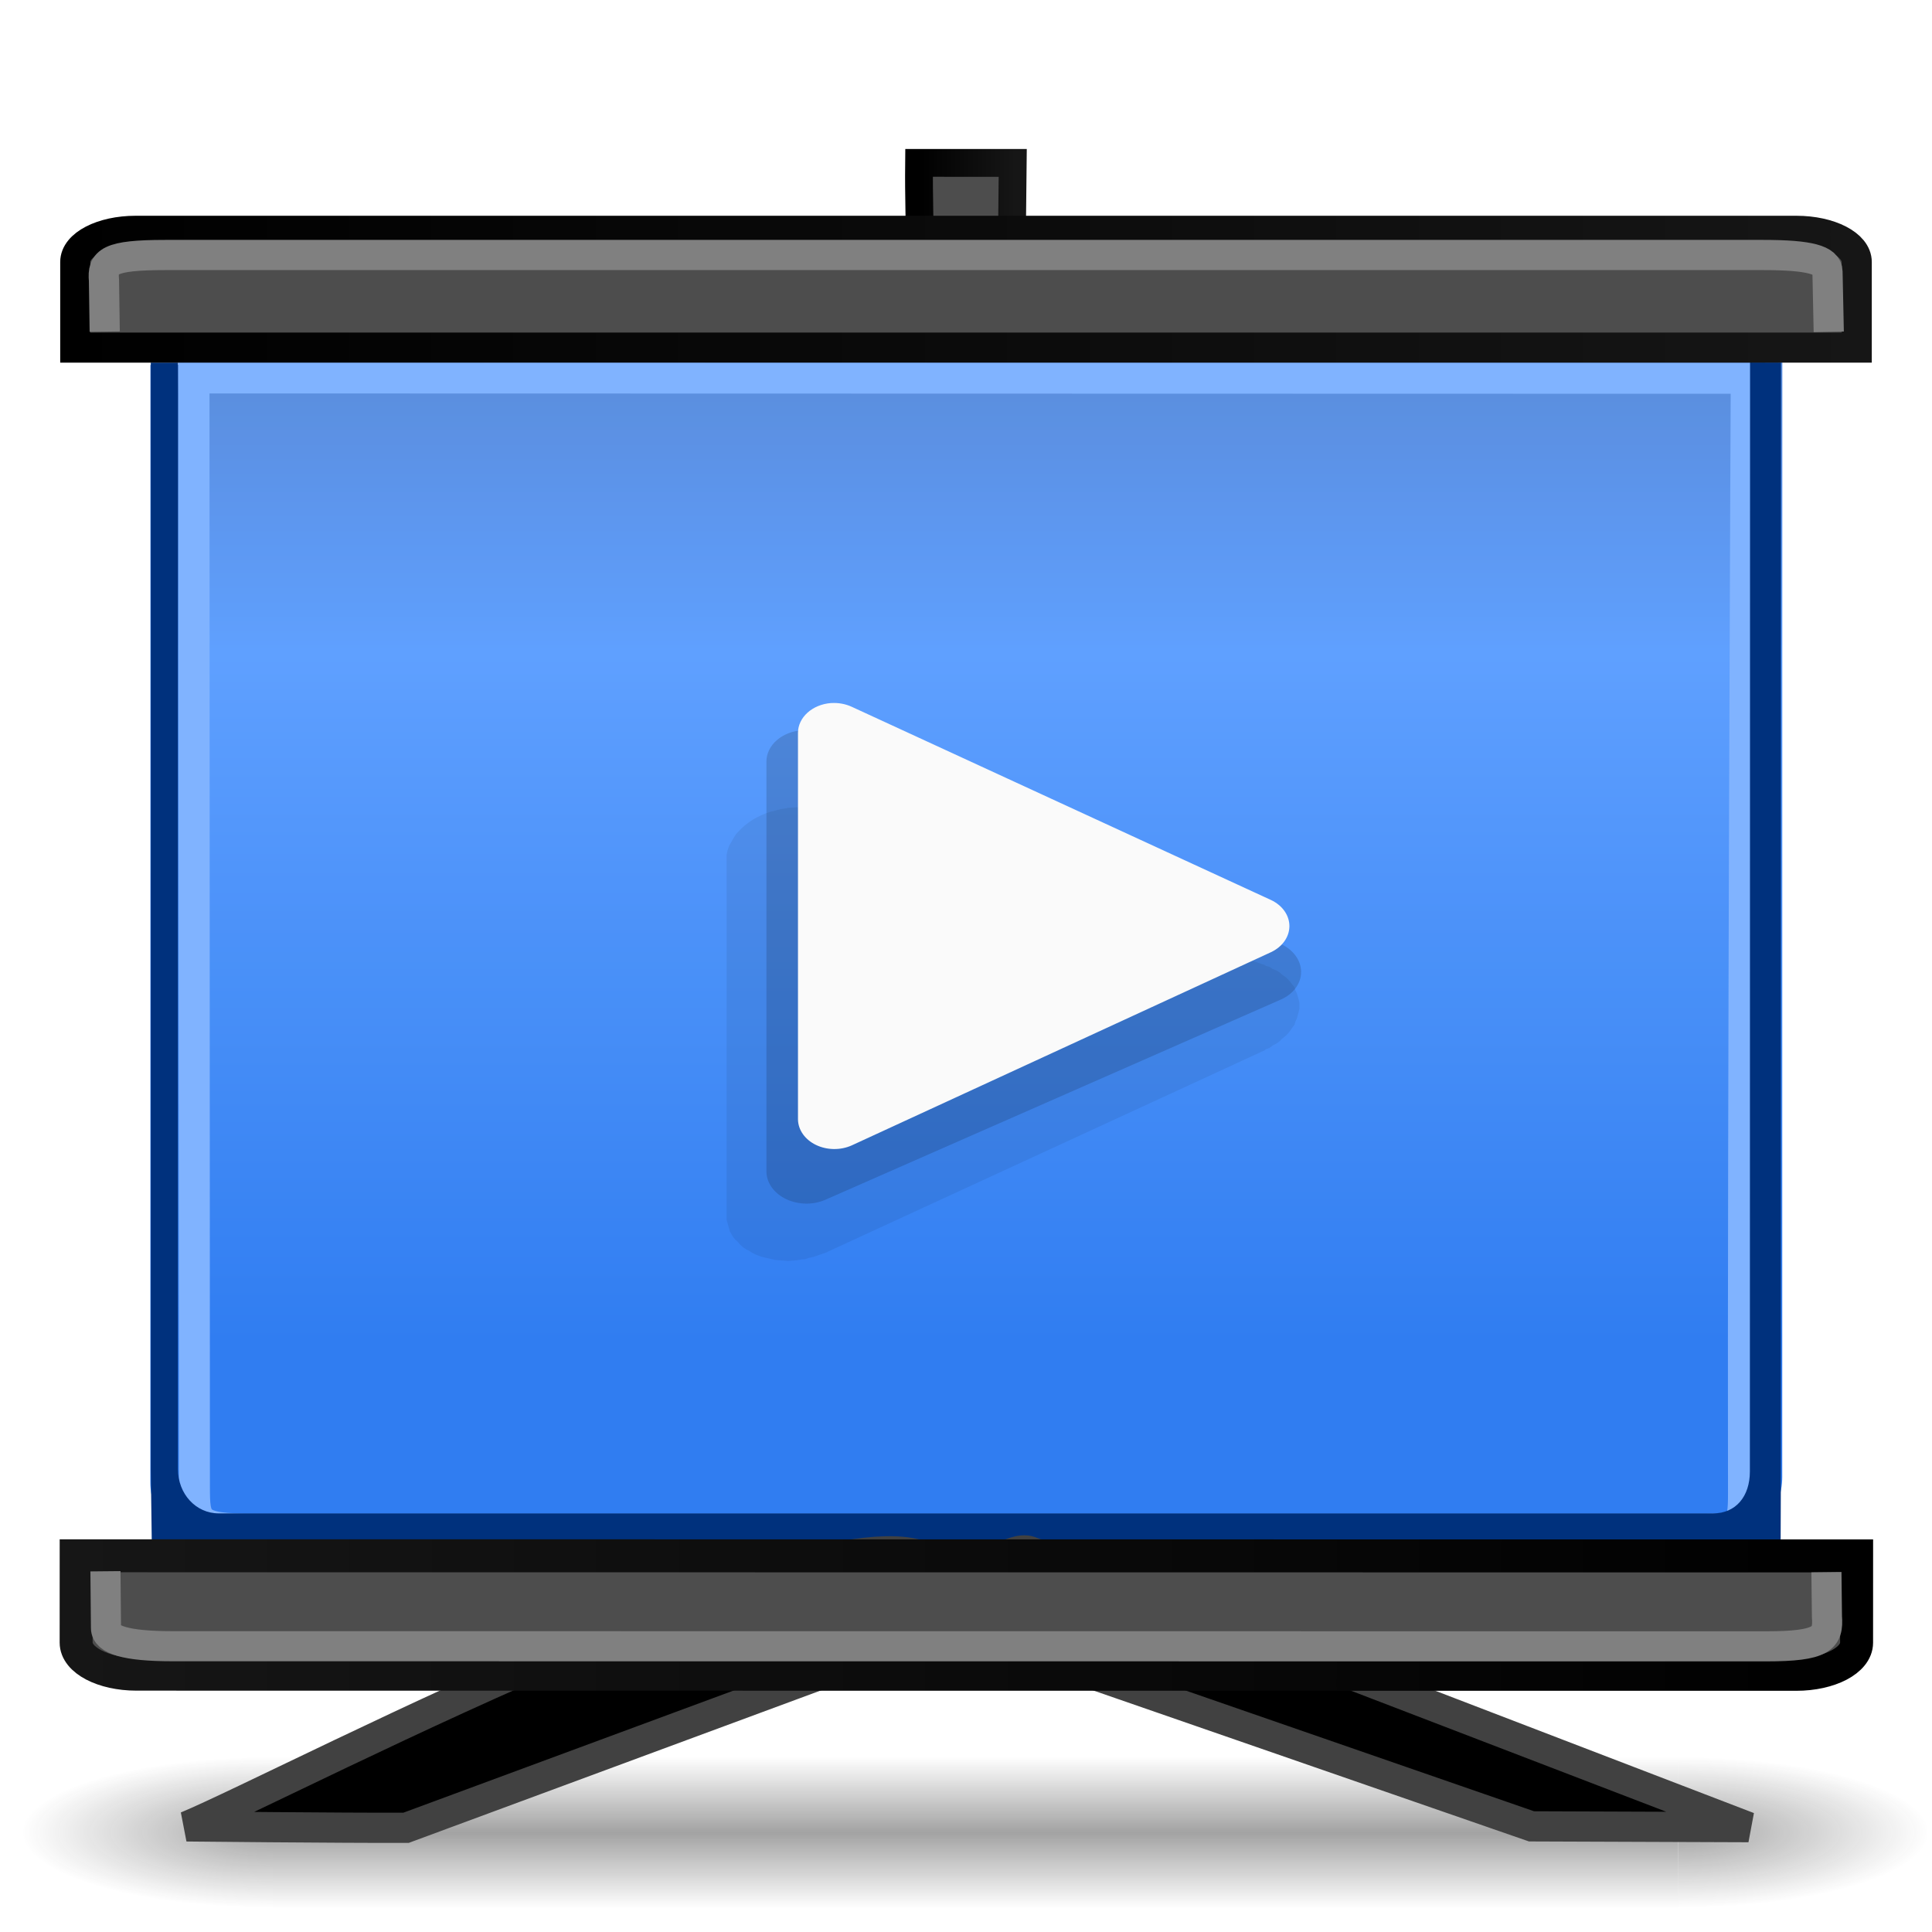
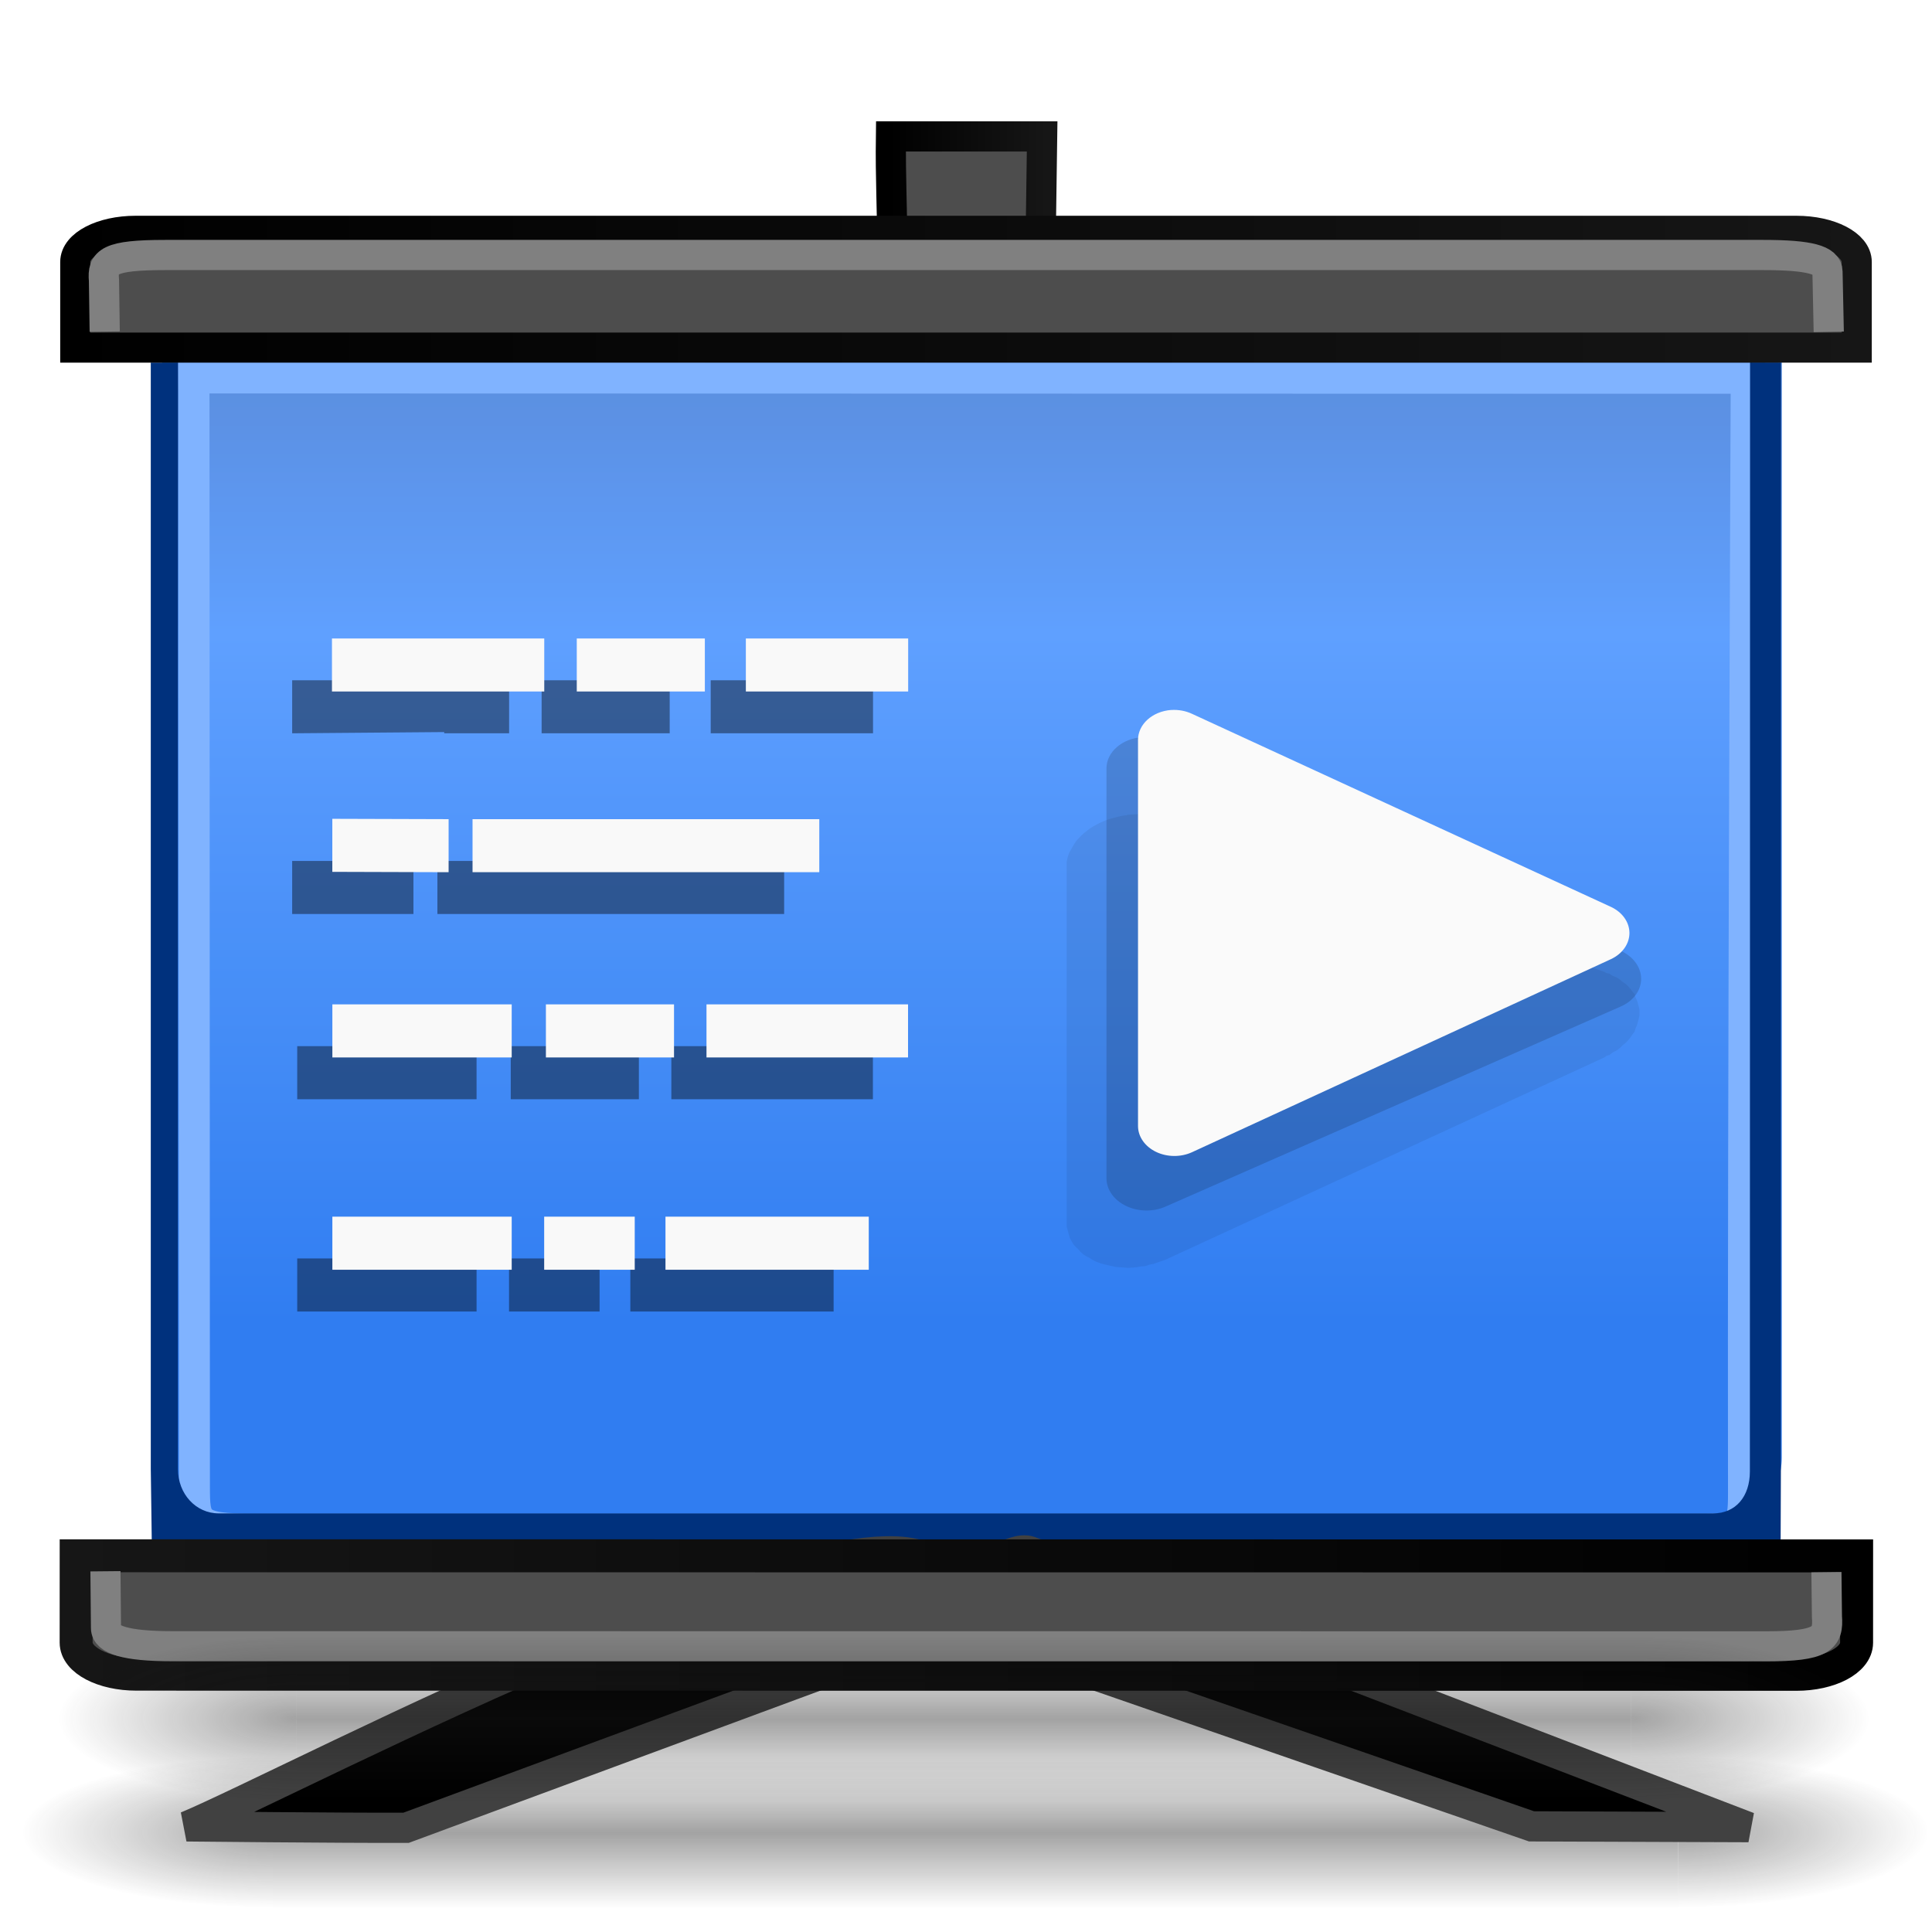
<svg xmlns="http://www.w3.org/2000/svg" xmlns:ns1="http://www.openswatchbook.org/uri/2009/osb" xmlns:xlink="http://www.w3.org/1999/xlink" id="svg2453" height="64" width="64" version="1.0">
  <defs id="defs2455">
    <linearGradient id="linearGradient6532">
      <stop style="stop-color:#548ade;stop-opacity:1" offset="0" id="stop6534" />
      <stop id="stop6540" offset="0.272" style="stop-color:#589cff;stop-opacity:1" />
      <stop style="stop-color:#2878f0;stop-opacity:1" offset="1" id="stop6536" />
    </linearGradient>
    <linearGradient id="linearGradient6490" ns1:paint="gradient">
      <stop style="stop-color:#000000;stop-opacity:1;" offset="0" id="stop6492" />
      <stop style="stop-color:#000000;stop-opacity:0;" offset="1" id="stop6494" />
    </linearGradient>
    <linearGradient id="linearGradient5641" ns1:paint="solid">
      <stop style="stop-color:#000000;stop-opacity:1;" offset="0" id="stop5643" />
    </linearGradient>
    <linearGradient id="linearGradient3707-319-631-407-324-616-674-812-821-107-178-392-400-6-3-549-901-1-9-100-4-2">
      <stop offset="0" style="stop-color:#000000;stop-opacity:1" id="stop17839-7-3" />
      <stop offset="1" style="stop-color:#161616;stop-opacity:1" id="stop17841-4-8" />
    </linearGradient>
    <radialGradient r="2.5" gradientTransform="matrix(2.0038,0,0,1.4,27.988,-17.4)" cx="4.993" cy="43.5" gradientUnits="userSpaceOnUse" id="c">
      <stop id="stop4912" offset="0" stop-color="#181818" />
      <stop id="stop4914" offset="1" stop-opacity="0" stop-color="#181818" />
    </radialGradient>
    <radialGradient r="2.5" gradientTransform="matrix(2.0038,0,0,1.4,-20.012,-104.4)" cx="4.993" cy="43.5" gradientUnits="userSpaceOnUse" id="b">
      <stop id="stop4917" offset="0" stop-color="#181818" />
      <stop id="stop4919" offset="1" stop-opacity="0" stop-color="#181818" />
    </radialGradient>
    <linearGradient x1="25.058" y1="47.028" x2="25.058" gradientUnits="userSpaceOnUse" y2="39.999" id="f">
      <stop id="stop4922" offset="0" stop-opacity="0" stop-color="#181818" />
      <stop id="stop4924" offset=".5" stop-color="#181818" />
      <stop id="stop4926" offset="1" stop-opacity="0" stop-color="#181818" />
    </linearGradient>
    <linearGradient xlink:href="#linearGradient3707-319-631-407-324-616-674-812-821-107-178-392-400-6-3-549-901-1-9-100-4-2" id="linearGradient6504" x1="2.252" y1="14.272" x2="62.399" y2="14.272" gradientUnits="userSpaceOnUse" gradientTransform="matrix(0.9976838,0,0,0.5323295,-0.251081,1.982942)" />
-     <linearGradient xlink:href="#linearGradient6532" id="linearGradient6538" x1="32.275" y1="19.415" x2="32.275" y2="51.415" gradientUnits="userSpaceOnUse" gradientTransform="matrix(0.8994208,0,0,0.9817135,2.933736,-5.987293)" />
+     <linearGradient xlink:href="#linearGradient6532" id="linearGradient6538" x1="32.275" y1="19.415" x2="32.275" y2="51.415" gradientUnits="userSpaceOnUse" gradientTransform="matrix(0.8926622,0,0,0.9817135,3.339732,-6.627918)" />
    <radialGradient xlink:href="#c" id="radialGradient4213" gradientUnits="userSpaceOnUse" gradientTransform="matrix(2.0038,0,0,1.4,27.988,-17.4)" cx="4.993" cy="43.5" r="2.5" />
    <radialGradient xlink:href="#b" id="radialGradient4215" gradientUnits="userSpaceOnUse" gradientTransform="matrix(2.0038,0,0,1.4,-20.012,-104.4)" cx="4.993" cy="43.5" r="2.5" />
    <linearGradient xlink:href="#f" id="linearGradient4217" gradientUnits="userSpaceOnUse" x1="25.058" y1="47.028" x2="25.058" y2="39.999" />
    <linearGradient xlink:href="#linearGradient3707-319-631-407-324-616-674-812-821-107-178-392-400-6-3-549-901-1-9-100-4-2" id="linearGradient4223" gradientUnits="userSpaceOnUse" gradientTransform="matrix(-0.9970871,-8.6911381e-5,1.8949314e-4,-0.5396258,64.24038,61.20455)" x1="2.252" y1="14.272" x2="62.399" y2="14.272" />
-     <linearGradient xlink:href="#linearGradient3707-319-631-407-324-616-674-812-821-107-178-392-400-6-3-549-901-1-9-100-4-2" id="linearGradient4231" gradientUnits="userSpaceOnUse" gradientTransform="matrix(0.05374904,0,0,0.4344139,30.27789,0.7154782)" x1="2.252" y1="14.272" x2="62.399" y2="14.272" />
+     <linearGradient xlink:href="#linearGradient3707-319-631-407-324-616-674-812-821-107-178-392-400-6-3-549-901-1-9-100-4-2" id="linearGradient4231" gradientUnits="userSpaceOnUse" gradientTransform="matrix(0.08676584,0,0,0.5324263,29.24359,-1.217683)" x1="2.252" y1="14.272" x2="62.399" y2="14.272" />
+     <linearGradient id="linearGradient3924-4">
+       <stop offset="0" style="stop-color:#ffffff;stop-opacity:1" id="stop3926-8" />
+       <stop offset="0.063" style="stop-color:#ffffff;stop-opacity:0.235" id="stop3928-6" />
+       <stop offset="0.951" style="stop-color:#ffffff;stop-opacity:0.157" id="stop3930-4" />
+       <stop offset="1" style="stop-color:#ffffff;stop-opacity:0.392" id="stop3932-4" />
+     </linearGradient>
+     <linearGradient id="linearGradient5344-867-2">
+       <stop id="stop5559-5" style="stop-color:#f9c590;stop-opacity:1" offset="0" />
+       <stop id="stop5561-3" style="stop-color:#f19860;stop-opacity:1" offset="0.397" />
+       <stop id="stop5563-5" style="stop-color:#ce5d36;stop-opacity:1" offset="1" />
+     </linearGradient>
+     <linearGradient id="linearGradient4288">
+       <stop offset="0" style="stop-color:#b95b20;stop-opacity:1" id="stop4290" />
+       <stop offset="1" style="stop-color:#ed8137;stop-opacity:1" id="stop4292" />
+     </linearGradient>
+     <linearGradient id="linearGradient3104-5-6">
+       <stop id="stop3106-9-1" style="stop-color:#aaaaaa;stop-opacity:1" offset="0" />
+       <stop id="stop3108-9" style="stop-color:#c8c8c8;stop-opacity:1" offset="1" />
+     </linearGradient>
+     <linearGradient gradientTransform="translate(2.4e-6,0.9674487)" gradientUnits="userSpaceOnUse" xlink:href="#linearGradient3924-4" id="linearGradient3084" y2="43" x2="24" y1="5" x1="24" />
+     <radialGradient gradientTransform="matrix(0,2.644472,-2.797536,-7.1978467e-8,55.57302,-14.64146)" gradientUnits="userSpaceOnUse" xlink:href="#linearGradient3600" id="radialGradient3093" fy="8.45" fx="7.496" r="20" cy="8.45" cx="7.496" />
+     <linearGradient id="linearGradient3600">
+       <stop offset="0" style="stop-color:#f4f4f4;stop-opacity:1" id="stop3602" />
+       <stop offset="1" style="stop-color:#dbdbdb;stop-opacity:1" id="stop3604" />
+     </linearGradient>
+     <linearGradient gradientTransform="matrix(1.363636,0,0,1.363636,-0.7929132,-1.750068)" gradientUnits="userSpaceOnUse" xlink:href="#linearGradient3104-5-6" id="linearGradient3095" y2="3.899" x2="24" y1="44" x1="24" />
+     <linearGradient gradientUnits="userSpaceOnUse" xlink:href="#linearGradient3104-5-6" id="linearGradient3098" y2="3" x2="20" y1="43" x1="20" gradientTransform="matrix(1.363636,0,0,1.363636,-0.7929124,-3.069302)" />
+     <radialGradient gradientTransform="matrix(2.003784,0,0,1.4,27.98813,-17.4)" gradientUnits="userSpaceOnUse" xlink:href="#linearGradient3688-166-749" id="radialGradient2873-966-168" fy="43.5" fx="4.993" r="2.5" cy="43.5" cx="4.993" />
+     <linearGradient id="linearGradient3688-166-749">
+       <stop offset="0" style="stop-color:#181818;stop-opacity:1" id="stop2883" />
+       <stop offset="1" style="stop-color:#181818;stop-opacity:0" id="stop2885" />
+     </linearGradient>
+     <radialGradient gradientTransform="matrix(2.003784,0,0,1.4,-20.01187,-104.4)" gradientUnits="userSpaceOnUse" xlink:href="#linearGradient3688-166-749" id="radialGradient2875-742-326" fy="43.5" fx="4.993" r="2.5" cy="43.5" cx="4.993" />
+     <linearGradient gradientUnits="userSpaceOnUse" xlink:href="#linearGradient3702-501-757" id="linearGradient2877-634-617" y2="39.999" x2="25.058" y1="47.028" x1="25.058" />
+     <linearGradient id="linearGradient3702-501-757">
+       <stop offset="0" style="stop-color:#181818;stop-opacity:0" id="stop2895" />
+       <stop offset="0.5" style="stop-color:#181818;stop-opacity:1" id="stop2897" />
+       <stop offset="1" style="stop-color:#181818;stop-opacity:0" id="stop2899" />
+     </linearGradient>
+     <radialGradient r="20" fy="8.45" fx="7.496" cy="8.45" cx="7.496" gradientTransform="matrix(0,1.93928,-2.051527,-5.2784231e-8,16.65095,1.171514)" gradientUnits="userSpaceOnUse" id="radialGradient3049" xlink:href="#linearGradient3600" />
+     <linearGradient y2="3.899" x2="24" y1="44" x1="24" gradientTransform="translate(-24.68408,10.62521)" gradientUnits="userSpaceOnUse" id="linearGradient3051" xlink:href="#linearGradient3104-5-6" />
+     <radialGradient r="20" fy="8.45" fx="7.496" cy="8.45" cx="7.496" gradientTransform="matrix(0,1.93928,-2.051527,-5.2784231e-8,5.793811,-9.685629)" gradientUnits="userSpaceOnUse" id="radialGradient3843" xlink:href="#linearGradient3600" />
+     <linearGradient y2="3.899" x2="24" y1="44" x1="24" gradientTransform="translate(-35.54123,-0.2319351)" gradientUnits="userSpaceOnUse" id="linearGradient3845" xlink:href="#linearGradient3104-5-6" />
+     <radialGradient r="20" fy="8.45" fx="7.496" cy="8.45" cx="7.496" gradientTransform="matrix(0,1.93928,-2.051527,-5.2784231e-8,6.079525,19.60009)" gradientUnits="userSpaceOnUse" id="radialGradient3849" xlink:href="#linearGradient3600" />
+     <linearGradient y2="3.899" x2="24" y1="44" x1="24" gradientTransform="translate(-35.25551,29.05378)" gradientUnits="userSpaceOnUse" id="linearGradient3851" xlink:href="#linearGradient3104-5-6" />
+     <radialGradient r="20" fy="8.45" fx="7.496" cy="8.45" cx="7.496" gradientTransform="matrix(1.371278,1.371278,-1.450649,1.450649,12.60239,-10.94562)" gradientUnits="userSpaceOnUse" id="radialGradient3853" xlink:href="#linearGradient3600" />
+     <linearGradient y2="3.899" x2="24" y1="44" x1="24" gradientTransform="matrix(0.7071068,-0.7071068,0.7071068,0.7071068,-9.941126,24.96744)" gradientUnits="userSpaceOnUse" id="linearGradient3855" xlink:href="#linearGradient3104-5-6" />
+     <radialGradient r="20" fy="8.45" fx="7.496" cy="8.45" cx="7.496" gradientTransform="matrix(0,1.93928,-2.051527,-5.2784231e-8,41.33504,-8.486255)" gradientUnits="userSpaceOnUse" id="radialGradient3858" xlink:href="#linearGradient3600" />
+     <radialGradient r="20" fy="8.45" fx="7.496" cy="8.45" cx="7.496" gradientTransform="matrix(0,1.93928,-2.051527,-5.2784231e-8,-0.2061889,-15.68563)" gradientUnits="userSpaceOnUse" id="radialGradient3863" xlink:href="#linearGradient3600" />
+     <linearGradient y2="3.899" x2="24" y1="44" x1="24" gradientTransform="translate(-41.54123,-6.231935)" gradientUnits="userSpaceOnUse" id="linearGradient3865" xlink:href="#linearGradient3104-5-6" />
+     <radialGradient id="c-6" gradientUnits="userSpaceOnUse" cy="43.5" cx="4.993" gradientTransform="matrix(2.0038,0,0,1.4,27.988,-17.4)" r="2.5">
+       <stop stop-color="#181818" offset="0" id="stop4912-0" />
+       <stop stop-color="#181818" stop-opacity="0" offset="1" id="stop4914-6" />
+     </radialGradient>
+     <radialGradient id="b-2" gradientUnits="userSpaceOnUse" cy="43.5" cx="4.993" gradientTransform="matrix(2.0038,0,0,1.4,-20.012,-104.4)" r="2.5">
+       <stop stop-color="#181818" offset="0" id="stop4917-6" />
+       <stop stop-color="#181818" stop-opacity="0" offset="1" id="stop4919-1" />
+     </radialGradient>
+     <linearGradient gradientTransform="matrix(0.9976838,0,0,0.5323295,-0.251081,1.982942)" gradientUnits="userSpaceOnUse" y2="14.272" x2="62.399" y1="14.272" x1="2.252" id="linearGradient4345" xlink:href="#linearGradient3707-319-631-407-324-616-674-812-821-107-178-392-400-6-3-549-901-1-9-100-4-2" />
+     <linearGradient y2="39.999" x2="25.058" y1="47.028" x1="25.058" gradientUnits="userSpaceOnUse" id="linearGradient4350" xlink:href="#f" />
+     <linearGradient y2="14.272" x2="62.399" y1="14.272" x1="2.252" gradientTransform="matrix(-0.9970871,-8.6911381e-5,1.8949314e-4,-0.5396258,64.24038,61.20455)" gradientUnits="userSpaceOnUse" id="linearGradient4352" xlink:href="#linearGradient3707-319-631-407-324-616-674-812-821-107-178-392-400-6-3-549-901-1-9-100-4-2" />
+     <linearGradient y2="14.272" x2="62.399" y1="14.272" x1="2.252" gradientTransform="matrix(0.05374904,0,0,0.4344139,30.27789,0.7154782)" gradientUnits="userSpaceOnUse" id="linearGradient4354" xlink:href="#linearGradient3707-319-631-407-324-616-674-812-821-107-178-392-400-6-3-549-901-1-9-100-4-2" />
  </defs>
  <g transform="matrix(1.579552,0,0,0.55556,-5.594184,37.08786)" id="g4933">
    <g style="opacity:0.4" transform="matrix(1.0526,0,0,1.2857,-1.2632,-13.429)" id="g4935">
      <rect style="fill:url(#radialGradient4213)" height="7" width="5" y="40" x="38" id="rect4937" />
      <rect style="fill:url(#radialGradient4215)" transform="scale(-1,-1)" height="7" width="5" y="-47" x="-10" id="rect4939" />
      <rect style="fill:url(#linearGradient4217)" height="7" width="28" y="40" x="10" id="rect4941" />
    </g>
  </g>
-   <path id="rect5505-21-3-8-5-2" d="m 57.23,51.081 c 1.016,0 1.808,-1.06 1.809,-2.153 l 0.004,-37.183 -54.063,0.345 0,37.017 c 0,1.094 0.818,1.974 1.833,1.974 z" style="color:#000000;display:inline;overflow:visible;visibility:visible;opacity:0.96;fill:url(#linearGradient6538);fill-opacity:1;fill-rule:nonzero;stroke:none;stroke-width:1;marker:none;enable-background:accumulate" />
+   <path d="M 30.528,8.095 A 4.004,4.004 0 0 0 28.61,8.649 L 13.568,17.343 a 4.004,4.004 0 0 0 -1.918,2.77 4.004,4.004 0 0 0 -0.043,0 4.004,4.004 0 0 0 -1.321,2.983 l -0.085,17.344 a 4.004,4.004 0 0 0 1.364,2.983 4.004,4.004 0 0 0 0,0.043 4.004,4.004 0 0 0 1.96,2.855 l 15,8.608 a 4.004,4.004 0 0 0 3.281,0.298 4.004,4.004 0 0 0 0.043,0 4.004,4.004 0 0 0 3.409,-0.256 l 15,-8.651 a 4.004,4.004 0 0 0 1.918,-2.727 4.004,4.004 0 0 0 1.491,-3.068 l 0,-17.344 A 4.004,4.004 0 0 0 52.304,20.198 4.004,4.004 0 0 0 50.343,17.343 L 35.301,8.692 A 4.004,4.004 0 0 0 32.02,8.351 4.004,4.004 0 0 0 30.528,8.095 Z" id="path4564-0" style="color:#000000;display:inline;overflow:visible;visibility:visible;opacity:0.05;fill:url(#linearGradient3098);fill-opacity:1;fill-rule:nonzero;stroke:none;stroke-width:0.733;stroke-miterlimit:4;stroke-dasharray:none;marker:none;enable-background:accumulate" />
+   <path id="rect5505-21-3-8-5-2" d="m 57.228,50.441 c 1.008,0 1.795,-1.06 1.795,-2.153 l 0.004,-37.183 -53.657,0.345 0,37.017 c 0,1.094 0.812,1.974 1.82,1.974 z" style="color:#000000;display:inline;overflow:visible;visibility:visible;opacity:0.96;fill:url(#linearGradient6538);fill-opacity:1;fill-rule:nonzero;stroke:none;stroke-width:1;marker:none;enable-background:accumulate" />
  <path style="opacity:1;fill:none;stroke:#80b3ff;stroke-width:1.028;stroke-linecap:butt;stroke-linejoin:miter;stroke-miterlimit:4;stroke-dasharray:none" d="m 6.42,12.519 51.427,0.012 c 0,0 -0.113,24.646 -0.091,36.937 0.002,1.159 -0.085,1.188 -1.574,1.188 l -47.791,0 c -1.939,0 -1.95,-0.219 -1.951,-1.436 L 6.426,13.024 Z" id="rect4945" />
  <path id="rect5505-21-3-8-9-1-1" d="m 58.986,51.009 0.008,-2.229 0.005,-36.769 -1.026,-0.004 -0.006,36.739 c -1.3e-4,0.821 -0.462,1.387 -1.218,1.387 l -49.504,0 c -0.756,0 -1.35,-0.646 -1.35,-1.466 l 0,-36.656 -0.9,0 0,36.656 0.034,2.495 z" style="color:#000000;font-style:normal;font-variant:normal;font-weight:normal;font-stretch:normal;font-size:medium;line-height:normal;font-family:sans-serif;text-indent:0;text-align:start;text-decoration:none;text-decoration-line:none;text-decoration-style:solid;text-decoration-color:#000000;letter-spacing:normal;word-spacing:normal;text-transform:none;direction:ltr;block-progression:tb;writing-mode:lr-tb;baseline-shift:baseline;text-anchor:start;white-space:normal;clip-rule:nonzero;display:inline;overflow:visible;visibility:visible;opacity:1;isolation:auto;mix-blend-mode:normal;color-interpolation:sRGB;color-interpolation-filters:linearRGB;solid-color:#000000;solid-opacity:1;fill:#00317d;fill-opacity:1;fill-rule:nonzero;stroke:none;stroke-width:1;stroke-linecap:round;stroke-linejoin:round;stroke-miterlimit:4;stroke-dasharray:none;stroke-dashoffset:0;stroke-opacity:1;marker:none;color-rendering:auto;image-rendering:auto;shape-rendering:auto;text-rendering:auto;enable-background:accumulate" />
-   <path id="path4227" d="m 33.515,8.463 0.033,-3.067 -3.103,-6.25e-5 c -0.012,1.144 0.027,1.94 0.027,3.075 l 1.539,0 z" style="color:#000000;display:inline;overflow:visible;visibility:visible;opacity:1;fill:#4d4d4d;fill-opacity:1;fill-rule:nonzero;stroke:url(#linearGradient4231);stroke-width:0.921;stroke-miterlimit:4;stroke-dasharray:none;stroke-opacity:1;marker:none;enable-background:accumulate" />
+   <path id="path4227" d="m 34.469,8.278 0.053,-3.759 -5.008,-7.64e-5 c -0.019,1.402 0.044,2.378 0.044,3.769 l 2.484,0 z" style="color:#000000;display:inline;overflow:visible;visibility:visible;opacity:1;fill:#4d4d4d;fill-opacity:1;fill-rule:nonzero;stroke:url(#linearGradient4231);stroke-width:1;stroke-miterlimit:4;stroke-dasharray:none;stroke-opacity:1;marker:none;enable-background:accumulate" />
  <path id="path4473" d="m 61.507,11.515 0,-2.837 c 0,-0.572 -0.892,-1.032 -2,-1.032 l -55.014,0 c -1.108,0 -2,0.46 -2,1.032 l 0,2.837 z" style="color:#000000;display:inline;overflow:visible;visibility:visible;opacity:1;fill:#4d4d4d;fill-opacity:1;fill-rule:nonzero;stroke:url(#linearGradient6504);stroke-width:0.997;stroke-miterlimit:4;stroke-dasharray:none;stroke-opacity:1;marker:none;enable-background:accumulate" />
-   <path d="m 26.081,26.771 c -0.01,0 -0.205,0.03 -0.214,0.031 -0.01,0 -0.178,0.047 -0.188,0.049 -0.01,0 -0.178,0.046 -0.188,0.049 -0.009,0 -0.179,0.065 -0.188,0.069 -0.009,0 -0.179,0.084 -0.188,0.088 -0.009,0 -0.153,0.082 -0.161,0.087 -0.008,0 -0.153,0.101 -0.161,0.106 -0.007,0.01 -0.127,0.099 -0.134,0.105 -0.007,0.01 -0.128,0.118 -0.134,0.124 -0.006,0.01 -0.129,0.137 -0.134,0.143 -0.005,0.01 -0.076,0.114 -0.08,0.121 -0.004,0.01 -0.077,0.134 -0.08,0.141 -0.004,0.01 -0.078,0.133 -0.08,0.141 -0.003,0.01 -0.052,0.151 -0.054,0.159 -0.002,0.01 -0.026,0.13 -0.027,0.138 -9.05e-4,0.01 6e-6,0.148 0,0.155 l 0,11.814 c 5.4e-5,0.01 -5.07e-4,0.112 0,0.117 5.06e-4,0 0.026,0.091 0.027,0.096 9.04e-4,0 0.025,0.091 0.027,0.096 0.001,0 0.025,0.091 0.027,0.096 0.002,0 0.025,0.091 0.027,0.096 0.002,0 0.051,0.09 0.054,0.094 0.003,0 0.05,0.09 0.054,0.094 0.003,0 0.077,0.088 0.08,0.093 0.004,0 0.077,0.069 0.08,0.073 0.004,0 0.076,0.089 0.08,0.093 0.004,0 0.076,0.07 0.08,0.073 0.005,0 0.102,0.068 0.107,0.072 0.005,0 0.102,0.049 0.107,0.052 0.005,0 0.102,0.069 0.107,0.072 0.006,0 0.101,0.05 0.107,0.052 0.006,0 0.128,0.048 0.134,0.051 0.006,0 0.101,0.031 0.107,0.033 0.006,0 0.128,0.03 0.134,0.031 0.006,0 0.127,0.03 0.134,0.031 0.007,0 0.127,0.03 0.134,0.031 0.007,0.001 0.127,0.011 0.134,0.012 0.007,6e-4 0.154,0.01 0.161,0.01 0.007,4e-4 0.127,0.012 0.134,0.012 0.007,0 0.127,-0.01 0.134,-0.01 0.007,-4e-4 0.127,-0.01 0.134,-0.01 0.007,-7e-4 0.154,-0.027 0.161,-0.028 0.007,-10e-4 0.127,-0.01 0.134,-0.01 0.007,0 0.127,-0.045 0.134,-0.046 0.007,0 0.127,-0.025 0.134,-0.027 0.007,0 0.127,-0.044 0.134,-0.046 0.007,0 0.128,-0.044 0.134,-0.046 0.006,0 0.128,-0.044 0.134,-0.046 l 14.58,-6.722 a 0.679,0.943 83.327 0 0 0,-0.02 c 0.006,0 0.128,-0.043 0.134,-0.046 0.006,0 0.102,-0.08 0.107,-0.084 0.006,0 0.129,-0.062 0.134,-0.066 0.005,0 0.102,-0.08 0.107,-0.084 0.005,0 0.076,-0.078 0.08,-0.082 0.005,0 0.103,-0.079 0.107,-0.084 0.004,0 0.076,-0.078 0.08,-0.082 0.004,0 0.077,-0.097 0.08,-0.102 0.004,0 0.05,-0.076 0.054,-0.081 0.003,0 0.078,-0.097 0.08,-0.102 0.003,0 0.024,-0.094 0.027,-0.099 0.002,0 0.052,-0.115 0.054,-0.12 0.002,0 0.025,-0.093 0.027,-0.099 0.001,-0.01 0.026,-0.093 0.027,-0.099 9.05e-4,-0.01 0.026,-0.113 0.027,-0.118 4.7e-4,-0.01 0,-0.092 0,-0.097 0,-0.01 4.7e-4,-0.092 0,-0.097 -4.69e-4,-0.01 -0.026,-0.11 -0.027,-0.115 -9.04e-4,0 -0.025,-0.091 -0.027,-0.096 -0.001,0 -0.025,-0.091 -0.027,-0.096 -0.002,0 -0.051,-0.109 -0.054,-0.114 -0.002,0 -0.024,-0.091 -0.027,-0.096 -0.003,0 -0.077,-0.088 -0.08,-0.093 -0.003,0 -0.05,-0.071 -0.054,-0.075 -0.004,0 -0.076,-0.088 -0.08,-0.093 -0.004,0 -0.076,-0.069 -0.08,-0.073 -0.004,0 -0.102,-0.068 -0.107,-0.072 -0.005,0 -0.075,-0.07 -0.08,-0.073 -0.005,0 -0.102,-0.069 -0.107,-0.072 -0.005,0 -0.128,-0.048 -0.134,-0.051 -0.006,0 -0.101,-0.069 -0.107,-0.072 -0.006,0 -0.128,-0.029 -0.134,-0.031 a 0.679,0.943 83.327 0 0 0,-0.019 l -14.58,-5.092 0,0.019 c -0.007,0 -0.127,-0.049 -0.134,-0.051 -0.007,0 -0.153,-0.048 -0.161,-0.049 -0.007,0 -0.153,-0.029 -0.161,-0.03 -0.008,0 -0.126,-0.011 -0.134,-0.012 -0.008,-8e-4 -0.153,-0.01 -0.161,-0.011 -0.008,-4e-4 -0.18,-0.01 -0.188,-0.01 -0.008,0 -0.153,0.01 -0.161,0.01 -0.008,5e-4 -0.153,0.01 -0.161,0.01 z" id="path4082" style="opacity:0.07;fill:#000000;fill-opacity:1;fill-rule:evenodd;stroke:none" />
-   <path d="m 26.583,24.19 a 1.312,1.055 1.634 0 0 -1.194,1.038 l 0,13.583 a 1.312,1.055 1.634 0 0 1.944,0.936 l 15.107,-6.64 a 1.312,1.055 1.634 0 0 0,-1.832 l -15.107,-6.944 a 1.312,1.055 1.634 0 0 -0.75,-0.142 z" id="path4044-8" style="opacity:0.15;fill:#000000;fill-opacity:1;fill-rule:evenodd;stroke:none" />
-   <path d="m 27.532,23.289 a 1.205,0.994 0 0 0 -1.098,0.989 l 0,12.799 a 1.205,0.994 0 0 0 1.787,0.863 l 13.885,-6.399 a 1.205,0.994 0 0 0 0,-1.726 l -13.885,-6.399 a 1.205,0.994 0 0 0 -0.689,-0.126 z" id="path4044" style="fill:#fafafa;fill-opacity:1;fill-rule:evenodd;stroke:none" />
+   <g id="g4365" transform="translate(0.7460898,-2.6875)">
+     <path style="opacity:0.07;fill:#000000;fill-opacity:1;fill-rule:evenodd;stroke:none" id="path4082" d="m 36.6,29.688 c -0.01,0 -0.205,0.03 -0.214,0.031 -0.01,0 -0.178,0.047 -0.188,0.049 -0.01,0 -0.178,0.046 -0.188,0.049 -0.009,0 -0.179,0.065 -0.188,0.069 -0.009,0 -0.179,0.084 -0.188,0.088 -0.009,0 -0.153,0.082 -0.161,0.087 -0.008,0 -0.153,0.101 -0.161,0.106 -0.007,0.01 -0.127,0.099 -0.134,0.105 -0.007,0.01 -0.128,0.118 -0.134,0.124 -0.006,0.01 -0.129,0.137 -0.134,0.143 -0.005,0.01 -0.076,0.114 -0.08,0.121 -0.004,0.01 -0.077,0.134 -0.08,0.141 -0.004,0.01 -0.078,0.133 -0.08,0.141 -0.003,0.01 -0.052,0.151 -0.054,0.159 -0.002,0.01 -0.026,0.13 -0.027,0.138 -9.05e-4,0.01 6e-6,0.148 0,0.155 l 0,11.814 c 5.4e-5,0.01 -5.07e-4,0.112 0,0.117 5.06e-4,0 0.026,0.091 0.027,0.096 9.04e-4,0 0.025,0.091 0.027,0.096 0.001,0 0.025,0.091 0.027,0.096 0.002,0 0.025,0.091 0.027,0.096 0.002,0 0.051,0.09 0.054,0.094 0.003,0 0.05,0.09 0.054,0.094 0.003,0 0.077,0.088 0.08,0.093 0.004,0 0.077,0.069 0.08,0.073 0.004,0 0.076,0.089 0.08,0.093 0.004,0 0.076,0.07 0.08,0.073 0.005,0 0.102,0.068 0.107,0.072 0.005,0 0.102,0.049 0.107,0.052 0.005,0 0.102,0.069 0.107,0.072 0.006,0 0.101,0.05 0.107,0.052 0.006,0 0.128,0.048 0.134,0.051 0.006,0 0.101,0.031 0.107,0.033 0.006,0 0.128,0.03 0.134,0.031 0.006,0 0.127,0.03 0.134,0.031 0.007,0 0.127,0.03 0.134,0.031 0.007,10e-4 0.127,0.011 0.134,0.012 0.007,6e-4 0.154,0.01 0.161,0.01 0.007,4e-4 0.127,0.012 0.134,0.012 0.007,0 0.127,-0.01 0.134,-0.01 0.007,-4e-4 0.127,-0.01 0.134,-0.01 0.007,-7e-4 0.154,-0.027 0.161,-0.028 0.007,-10e-4 0.127,-0.01 0.134,-0.01 0.007,0 0.127,-0.045 0.134,-0.046 0.007,0 0.127,-0.025 0.134,-0.027 0.007,0 0.127,-0.044 0.134,-0.046 0.007,0 0.128,-0.044 0.134,-0.046 0.006,0 0.128,-0.044 0.134,-0.046 l 14.58,-6.722 a 0.679,0.943 83.327 0 0 0,-0.02 c 0.006,0 0.128,-0.043 0.134,-0.046 0.006,0 0.102,-0.08 0.107,-0.084 0.006,0 0.129,-0.062 0.134,-0.066 0.005,0 0.102,-0.08 0.107,-0.084 0.005,0 0.076,-0.078 0.08,-0.082 0.005,0 0.103,-0.079 0.107,-0.084 0.004,0 0.076,-0.078 0.08,-0.082 0.004,0 0.077,-0.097 0.08,-0.102 0.004,0 0.05,-0.076 0.054,-0.081 0.003,0 0.078,-0.097 0.08,-0.102 0.003,0 0.024,-0.094 0.027,-0.099 0.002,0 0.052,-0.115 0.054,-0.12 0.002,0 0.025,-0.093 0.027,-0.099 0.001,-0.01 0.026,-0.093 0.027,-0.099 9.05e-4,-0.01 0.026,-0.113 0.027,-0.118 4.7e-4,-0.01 0,-0.092 0,-0.097 0,-0.01 4.7e-4,-0.092 0,-0.097 -4.69e-4,-0.01 -0.026,-0.11 -0.027,-0.115 -9.04e-4,0 -0.025,-0.091 -0.027,-0.096 -0.001,0 -0.025,-0.091 -0.027,-0.096 -0.002,0 -0.051,-0.109 -0.054,-0.114 -0.002,0 -0.024,-0.091 -0.027,-0.096 -0.003,0 -0.077,-0.088 -0.08,-0.093 -0.003,0 -0.05,-0.071 -0.054,-0.075 -0.004,0 -0.076,-0.088 -0.08,-0.093 -0.004,0 -0.076,-0.069 -0.08,-0.073 -0.004,0 -0.102,-0.068 -0.107,-0.072 -0.005,0 -0.075,-0.07 -0.08,-0.073 -0.005,0 -0.102,-0.069 -0.107,-0.072 -0.005,0 -0.128,-0.048 -0.134,-0.051 -0.006,0 -0.101,-0.069 -0.107,-0.072 -0.006,0 -0.128,-0.029 -0.134,-0.031 a 0.679,0.943 83.327 0 0 0,-0.019 l -14.58,-5.092 0,0.019 c -0.007,0 -0.127,-0.049 -0.134,-0.051 -0.007,0 -0.153,-0.048 -0.161,-0.049 -0.007,0 -0.153,-0.029 -0.161,-0.03 -0.008,0 -0.126,-0.011 -0.134,-0.012 -0.008,-8e-4 -0.153,-0.01 -0.161,-0.011 -0.008,-4e-4 -0.18,-0.01 -0.188,-0.01 -0.008,0 -0.153,0.01 -0.161,0.01 -0.008,5e-4 -0.153,0.01 -0.161,0.01 z" />
+     <path style="opacity:0.15;fill:#000000;fill-opacity:1;fill-rule:evenodd;stroke:none" id="path4044-8" d="m 37.101,27.106 a 1.312,1.055 1.634 0 0 -1.194,1.038 l 0,13.583 a 1.312,1.055 1.634 0 0 1.944,0.936 l 15.107,-6.64 a 1.312,1.055 1.634 0 0 0,-1.832 l -15.107,-6.944 a 1.312,1.055 1.634 0 0 -0.75,-0.142 z" />
+     <path style="fill:#fafafa;fill-opacity:1;fill-rule:evenodd;stroke:none" id="path4044" d="m 38.05,26.206 a 1.205,0.994 0 0 0 -1.098,0.989 l 0,12.799 a 1.205,0.994 0 0 0 1.787,0.863 l 13.885,-6.399 a 1.205,0.994 0 0 0 0,-1.726 l -13.885,-6.399 a 1.205,0.994 0 0 0 -0.689,-0.126 z" />
+   </g>
  <g transform="translate(166.3815,-974.9704)" id="layer1" />
  <path id="path4170" d="M 3.469,10.985 3.444,9.29 C 3.39,8.674 3.583,8.447 5.477,8.447 l 52.924,0 c 1.554,0 2.129,0.166 2.137,0.554 l 0.042,1.992" style="opacity:1;fill:none;stroke:#808080;stroke-width:1;stroke-linecap:butt;stroke-linejoin:miter;stroke-miterlimit:4;stroke-dasharray:none" />
  <path style="opacity:1;fill:#000000;fill-opacity:1;fill-rule:evenodd;stroke:#414141;stroke-width:1;stroke-miterlimit:4;stroke-dasharray:none;stroke-opacity:1" d="m 6.182,60.502 c 0,0 5.12,0.053 7.269,0.046 L 28.625,54.935 c 1.29,-0.501 4.633,-0.512 5.992,-0.019 l 16.116,5.584 7.189,0.027 -23.805,-9.139 c -0.598,-0.217 -1.69,0.818 -2.864,0.808 C 29.783,48.405 9.526,59.117 6.182,60.502 Z" id="path4191" />
  <path id="path4219" d="m 2.523,51.537 -0.001,2.876 c -2.035e-4,0.579 0.891,1.046 1.999,1.046 l 54.981,0.005 c 1.108,9.6e-5 1.999,-0.466 2,-1.046 l 9.92e-4,-2.876 z" style="color:#000000;display:inline;overflow:visible;visibility:visible;opacity:1;fill:#4d4d4d;fill-opacity:1;fill-rule:nonzero;stroke:url(#linearGradient4223);stroke-width:1.092;stroke-miterlimit:4;stroke-dasharray:none;stroke-opacity:1;marker:none;enable-background:accumulate" />
  <path id="path4221" d="m 60.503,52.08 0.017,1.468 c 0.054,0.722 -0.139,0.989 -2.028,0.989 L 5.704,54.533 C 4.154,54.533 3.514,54.313 3.511,53.934 l -0.018,-1.884" style="opacity:1;fill:none;stroke:#808080;stroke-width:0.997;stroke-linecap:butt;stroke-linejoin:miter;stroke-miterlimit:4;stroke-dasharray:none" />
+   <g transform="matrix(1.499999,0,0,0.606061,-4.065641,31.17305)" id="g2036" style="display:inline;stroke-width:1.049;stroke-miterlimit:4;stroke-dasharray:none">
+     <g transform="matrix(1.052632,0,0,1.285713,-1.263158,-13.42854)" id="g3712" style="opacity:0.4;stroke-width:0.902;stroke-miterlimit:4;stroke-dasharray:none">
+       <rect width="5" height="7" x="38" y="40" id="rect2801" style="fill:url(#radialGradient2873-966-168);fill-opacity:1;stroke:none" />
+       <rect width="5" height="7" x="-10" y="-47" transform="scale(-1,-1)" id="rect3696" style="fill:url(#radialGradient2875-742-326);fill-opacity:1;stroke:none" />
+       <rect width="28" height="7" x="10" y="40" id="rect3700" style="fill:url(#linearGradient2877-634-617);fill-opacity:1;stroke:none" />
+     </g>
+   </g>
+   <g transform="matrix(1.327925,0,0,1.289191,-7.745379,-4.266561)" id="g4384" style="opacity:0.411;fill:#000000;fill-opacity:1">
+     <g id="g4392">
+       <path style="color:#000000;font-style:normal;font-variant:normal;font-weight:normal;font-stretch:normal;font-size:medium;line-height:normal;font-family:Sans;-inkscape-font-specification:Sans;text-indent:0;text-align:start;text-decoration:none;text-decoration-line:none;letter-spacing:normal;word-spacing:normal;text-transform:none;direction:ltr;block-progression:tb;writing-mode:lr-tb;baseline-shift:baseline;text-anchor:start;display:inline;overflow:visible;visibility:visible;fill:#000000;fill-opacity:1;stroke:none;stroke-width:0.733;stroke-miterlimit:4;stroke-dasharray:none;marker:none;enable-background:accumulate" id="path4386" d="m 13.247,37.01 0,-1.364 4.474,0 0,1.364 z m 5.284,0 0,-1.364 2.259,0 0,1.364 z m 3.026,0 0,-1.364 5.071,0 0,1.364 z m -8.31,-5.455 0,-1.364 4.474,0 0,1.364 z m 5.327,0 0,-1.364 3.196,0 0,1.364 z m 4.006,0 0,-1.364 5.028,0 0,1.364 z" />
+     </g>
+     <path style="color:#000000;font-style:normal;font-variant:normal;font-weight:normal;font-stretch:normal;font-size:medium;line-height:normal;font-family:Sans;-inkscape-font-specification:Sans;text-indent:0;text-align:start;text-decoration:none;text-decoration-line:none;letter-spacing:normal;word-spacing:normal;text-transform:none;direction:ltr;block-progression:tb;writing-mode:lr-tb;baseline-shift:baseline;text-anchor:start;display:inline;overflow:visible;visibility:visible;fill:#000000;fill-opacity:1;stroke:none;stroke-width:0.733;stroke-miterlimit:4;stroke-dasharray:none;marker:none;enable-background:accumulate" d="m 13.121,25.432 0,1.363 3.025,0 0,-1.363 z m 3.623,0 0,1.363 8.65,0 0,-1.363 z" id="path4388" />
+     <path id="path4390" d="m 27.611,20.789 0,1.363 -4.049,0 0,-1.363 z m -5.072,0 0,1.363 -3.195,0 0,-1.363 z m -4.006,0 0,1.363 -1.619,0 0,-1.363 z m -1.522,0 0.183,1.329 -4.073,0.034 0,-1.363 z" style="color:#000000;font-style:normal;font-variant:normal;font-weight:normal;font-stretch:normal;font-size:medium;line-height:normal;font-family:Sans;-inkscape-font-specification:Sans;text-indent:0;text-align:start;text-decoration:none;text-decoration-line:none;letter-spacing:normal;word-spacing:normal;text-transform:none;direction:ltr;block-progression:tb;writing-mode:lr-tb;baseline-shift:baseline;text-anchor:start;display:inline;overflow:visible;visibility:visible;fill:#000000;fill-opacity:1;stroke:none;stroke-width:0.733;stroke-miterlimit:4;stroke-dasharray:none;marker:none;enable-background:accumulate" />
+   </g>
+   <g id="g4281" transform="matrix(1.327925,0,0,1.289191,-6.581148,-5.650986)">
+     <path style="color:#000000;font-style:normal;font-variant:normal;font-weight:normal;font-stretch:normal;font-size:medium;line-height:normal;font-family:Sans;-inkscape-font-specification:Sans;text-indent:0;text-align:start;text-decoration:none;text-decoration-line:none;letter-spacing:normal;word-spacing:normal;text-transform:none;direction:ltr;block-progression:tb;writing-mode:lr-tb;baseline-shift:baseline;text-anchor:start;display:inline;overflow:visible;visibility:visible;fill:#f9f9f9;fill-opacity:1;stroke:none;stroke-width:0.733;stroke-miterlimit:4;stroke-dasharray:none;marker:none;enable-background:accumulate" id="path3475-4" d="m 13.247,37.01 0,-1.364 4.474,0 0,1.364 z m 5.284,0 0,-1.364 2.259,0 0,1.364 z m 3.026,0 0,-1.364 5.071,0 0,1.364 z m -8.31,-5.455 0,-1.364 4.474,0 0,1.364 z m 5.327,0 0,-1.364 3.196,0 0,1.364 z m 4.006,0 0,-1.364 5.028,0 0,1.364 z" />
+     <path id="path3475-4-3" d="m 13.246,25.423 0,1.363 2.901,0.009 0,-1.363 z m 3.498,0.009 0,1.363 8.65,0 0,-1.363 z" style="color:#000000;font-style:normal;font-variant:normal;font-weight:normal;font-stretch:normal;font-size:medium;line-height:normal;font-family:Sans;-inkscape-font-specification:Sans;text-indent:0;text-align:start;text-decoration:none;text-decoration-line:none;letter-spacing:normal;word-spacing:normal;text-transform:none;direction:ltr;block-progression:tb;writing-mode:lr-tb;baseline-shift:baseline;text-anchor:start;display:inline;overflow:visible;visibility:visible;fill:#f9f9f9;fill-opacity:1;stroke:none;stroke-width:0.733;stroke-miterlimit:4;stroke-dasharray:none;marker:none;enable-background:accumulate" />
+     <path style="color:#000000;font-style:normal;font-variant:normal;font-weight:normal;font-stretch:normal;font-size:medium;line-height:normal;font-family:Sans;-inkscape-font-specification:Sans;text-indent:0;text-align:start;text-decoration:none;text-decoration-line:none;letter-spacing:normal;word-spacing:normal;text-transform:none;direction:ltr;block-progression:tb;writing-mode:lr-tb;baseline-shift:baseline;text-anchor:start;display:inline;overflow:visible;visibility:visible;fill:#f9f9f9;fill-opacity:1;stroke:none;stroke-width:0.733;stroke-miterlimit:4;stroke-dasharray:none;marker:none;enable-background:accumulate" d="m 27.611,20.789 0,1.363 -4.049,0 0,-1.363 z m -5.072,0 0,1.363 -3.195,0 0,-1.363 z m -4.006,0 0,1.363 -1.619,0 0,-1.363 z m -1.564,0 -0.008,1.363 -3.724,0 0,-1.363 z" id="path4279" />
+   </g>
</svg>
